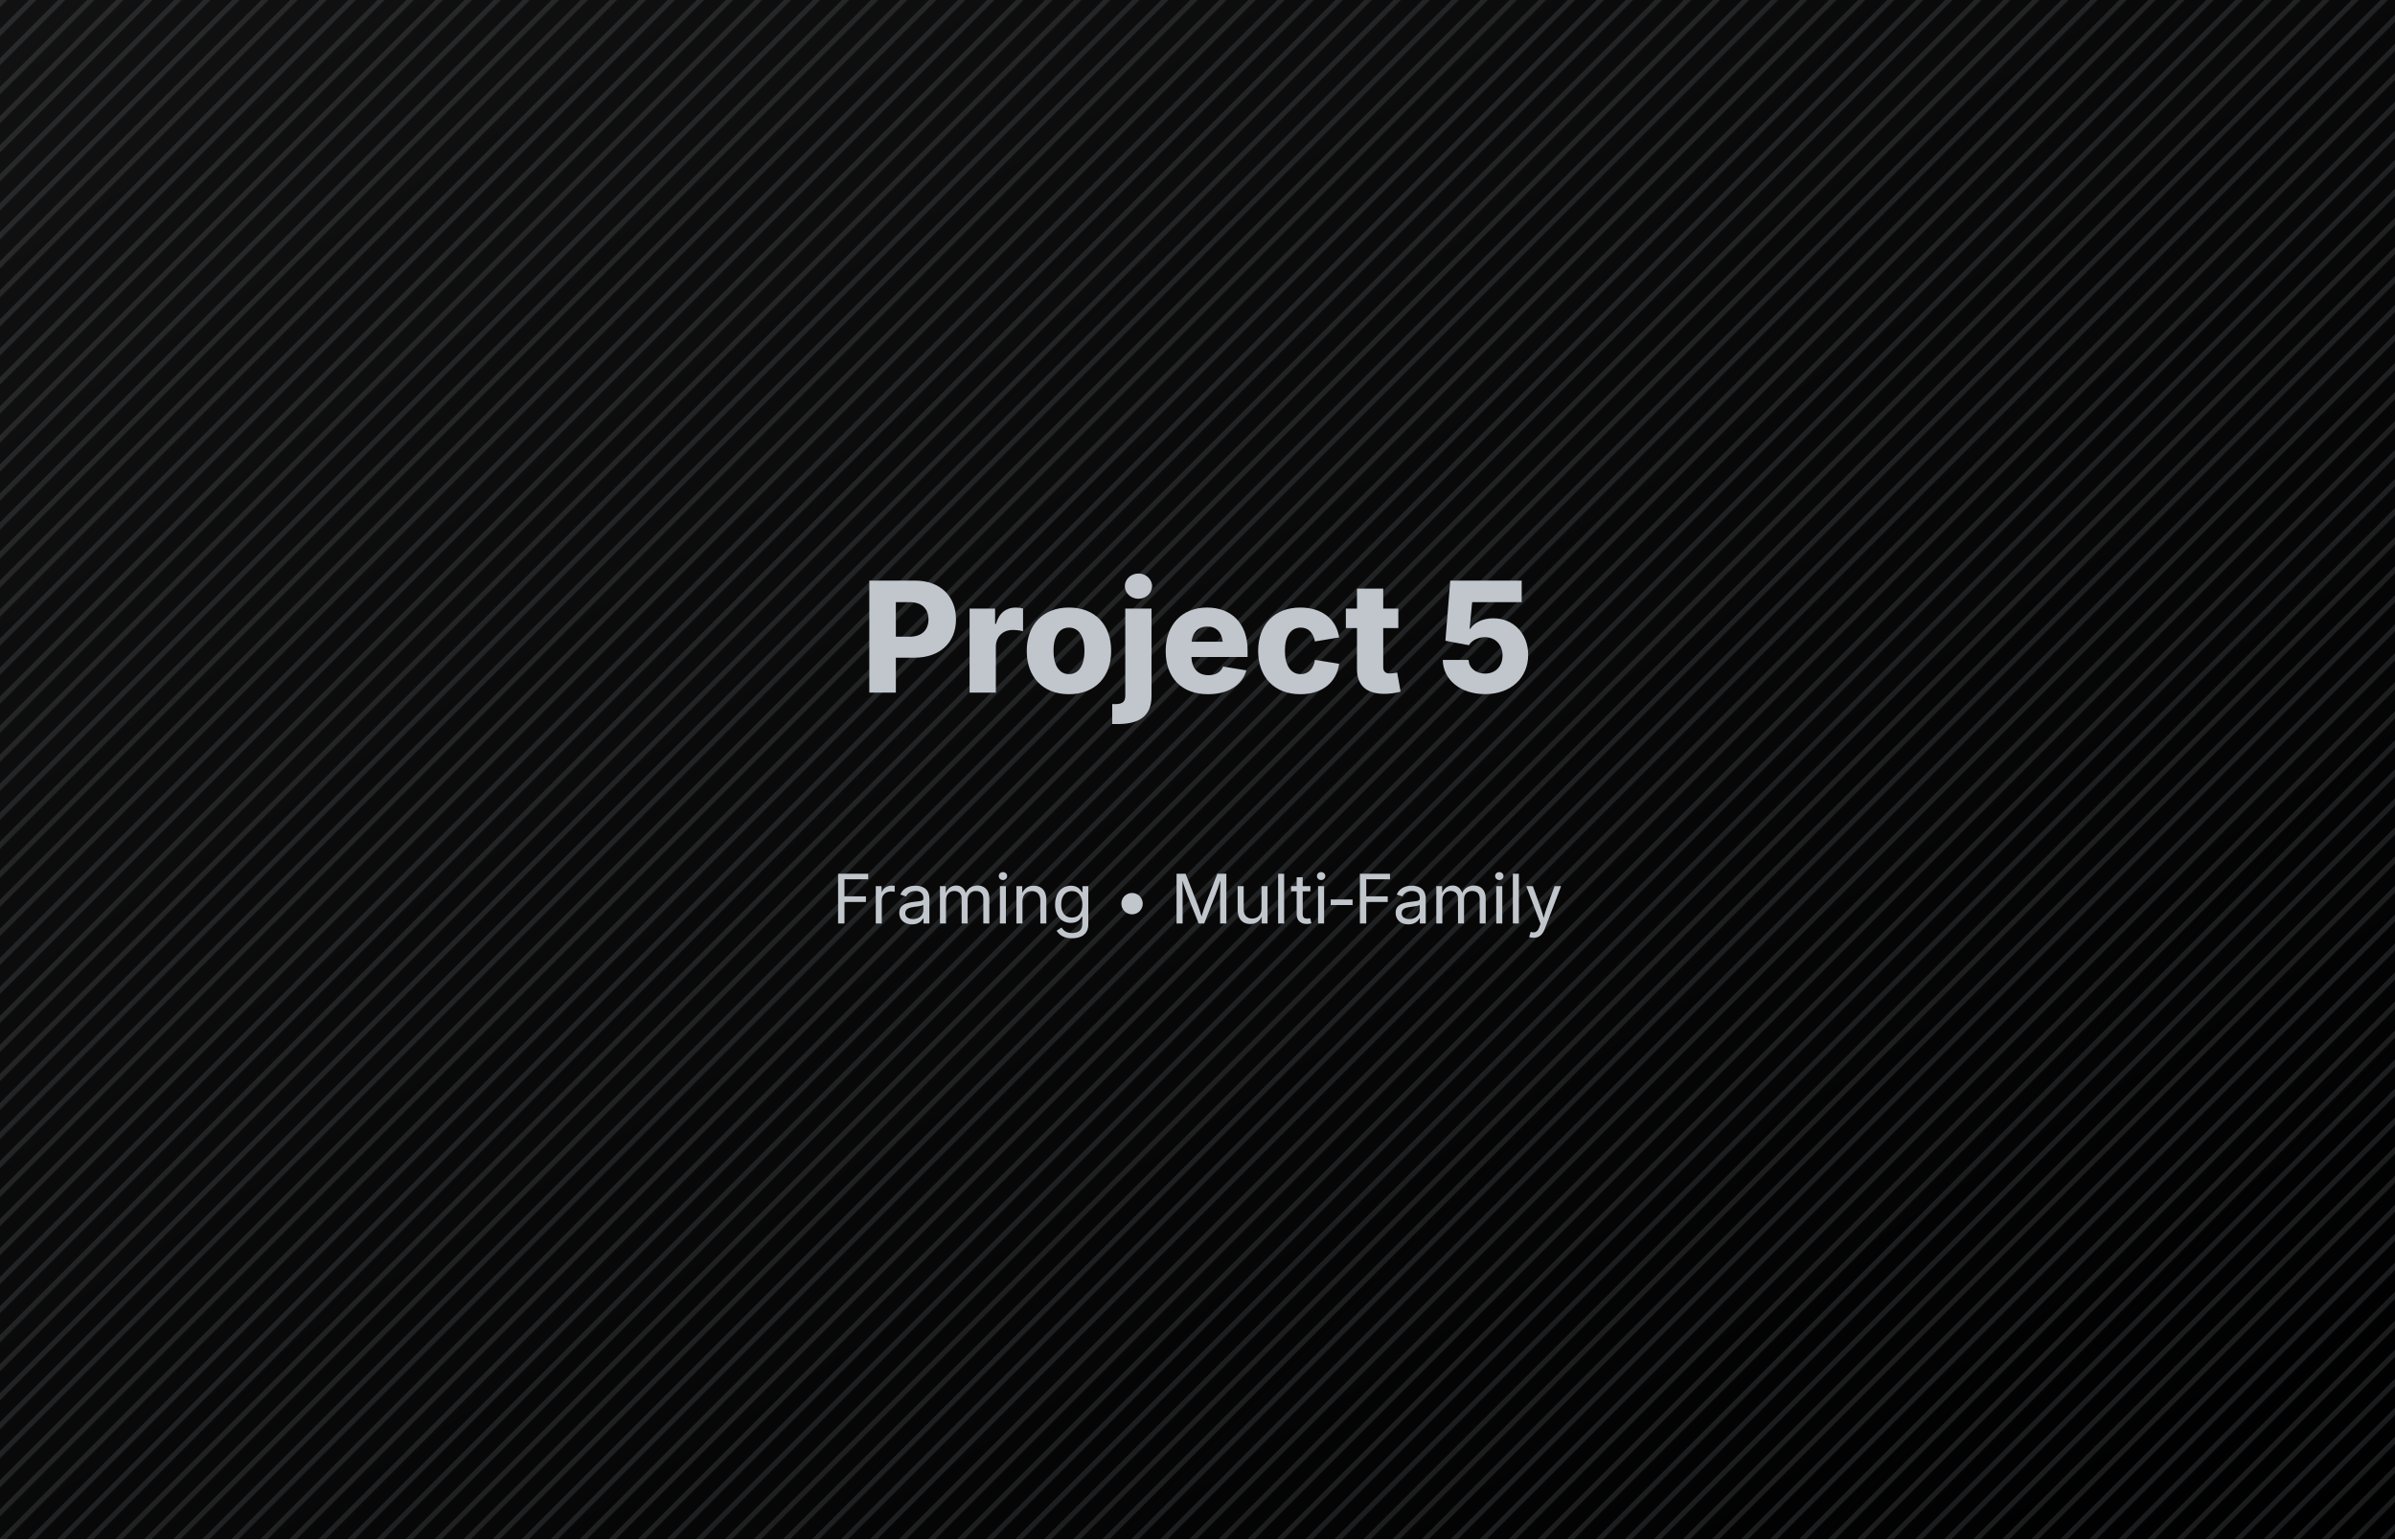
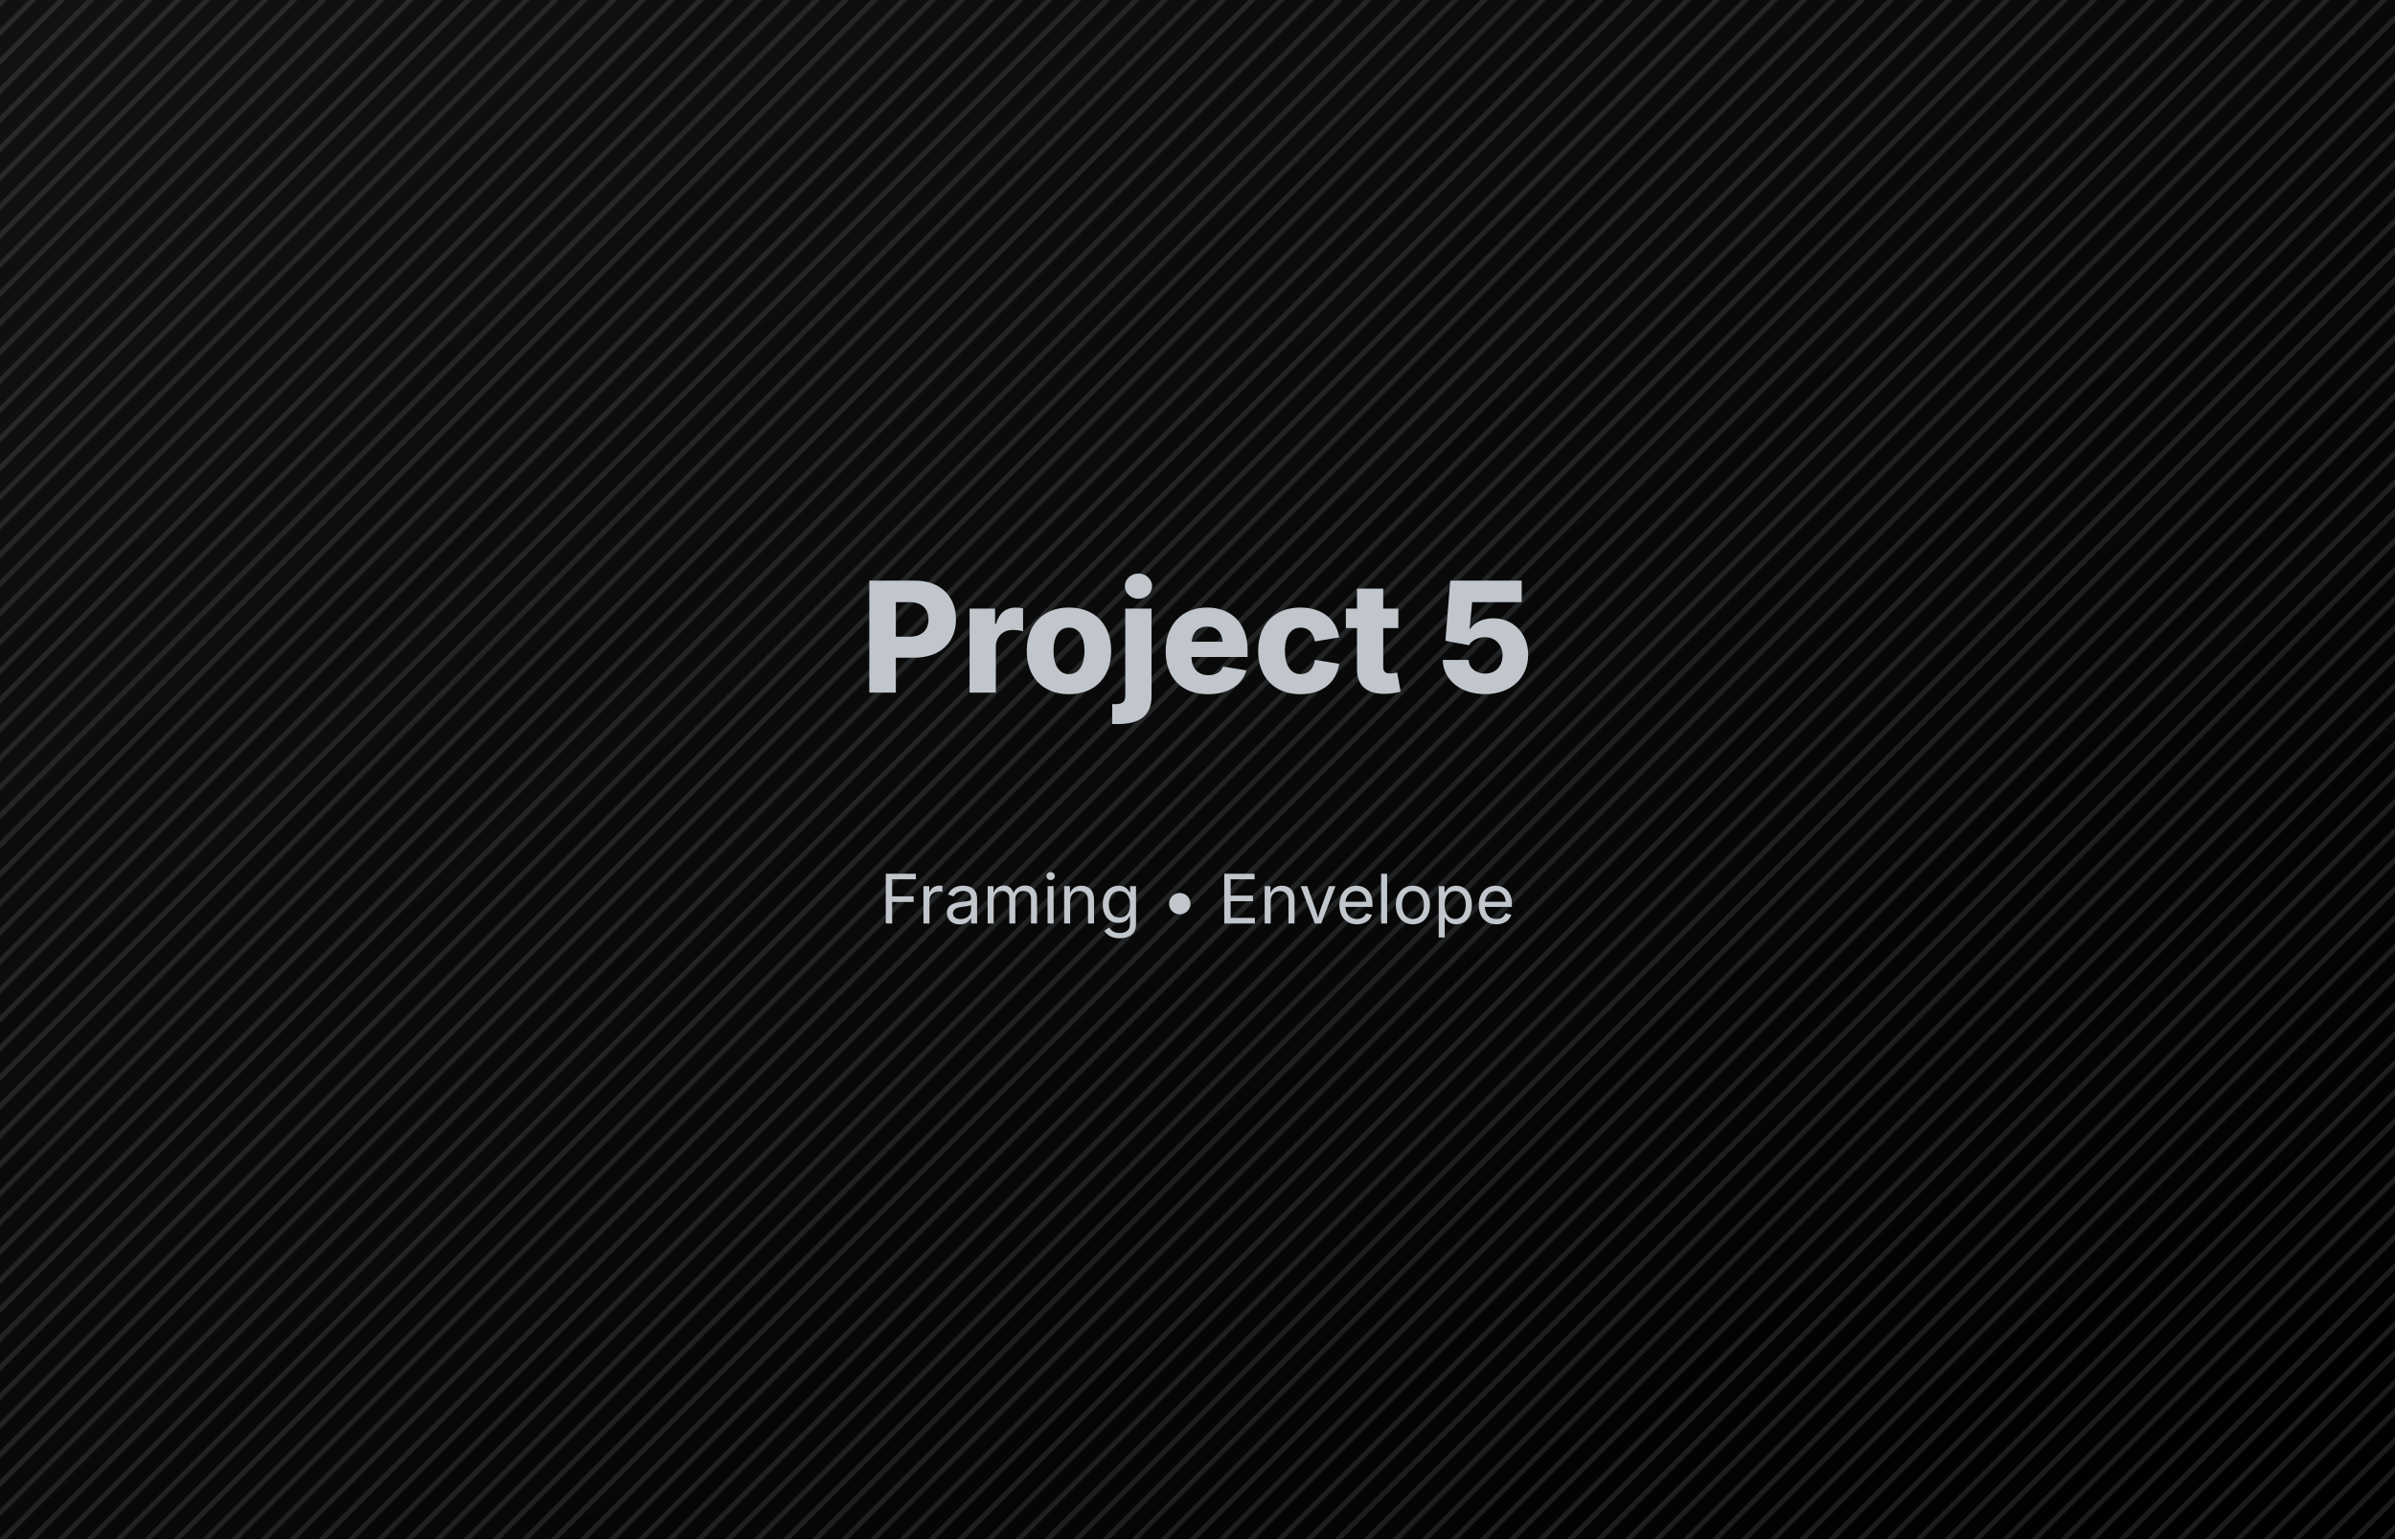
<svg xmlns="http://www.w3.org/2000/svg" width="1400" height="900" viewBox="0 0 1400 900" role="img" aria-label="Project 5">
  <defs>
    <linearGradient id="g1" x1="0" x2="1" y1="0" y2="1">
      <stop offset="0%" stop-color="#111111" />
      <stop offset="100%" stop-color="#000000" />
    </linearGradient>
    <pattern id="diag" width="12" height="12" patternUnits="userSpaceOnUse" patternTransform="rotate(45)">
      <line x1="0" y1="0" x2="0" y2="12" stroke="#C0C6CC22" stroke-width="6" />
    </pattern>
  </defs>
  <rect width="100%" height="100%" fill="url(#g1)" />
  <rect width="100%" height="100%" fill="url(#diag)" />
  <g fill="#C0C6CC">
    <text x="50%" y="45%" text-anchor="middle" font-size="90" font-family="Inter, Helvetica, Arial, sans-serif" font-weight="800">Project 5</text>
-     <text x="50%" y="60%" text-anchor="middle" font-size="40" font-family="Inter, Helvetica, Arial, sans-serif">Framing • Multi‑Family</text>
+     <text x="50%" y="60%" text-anchor="middle" font-size="40" font-family="Inter, Helvetica, Arial, sans-serif">Framing • Envelope</text>
  </g>
</svg>
